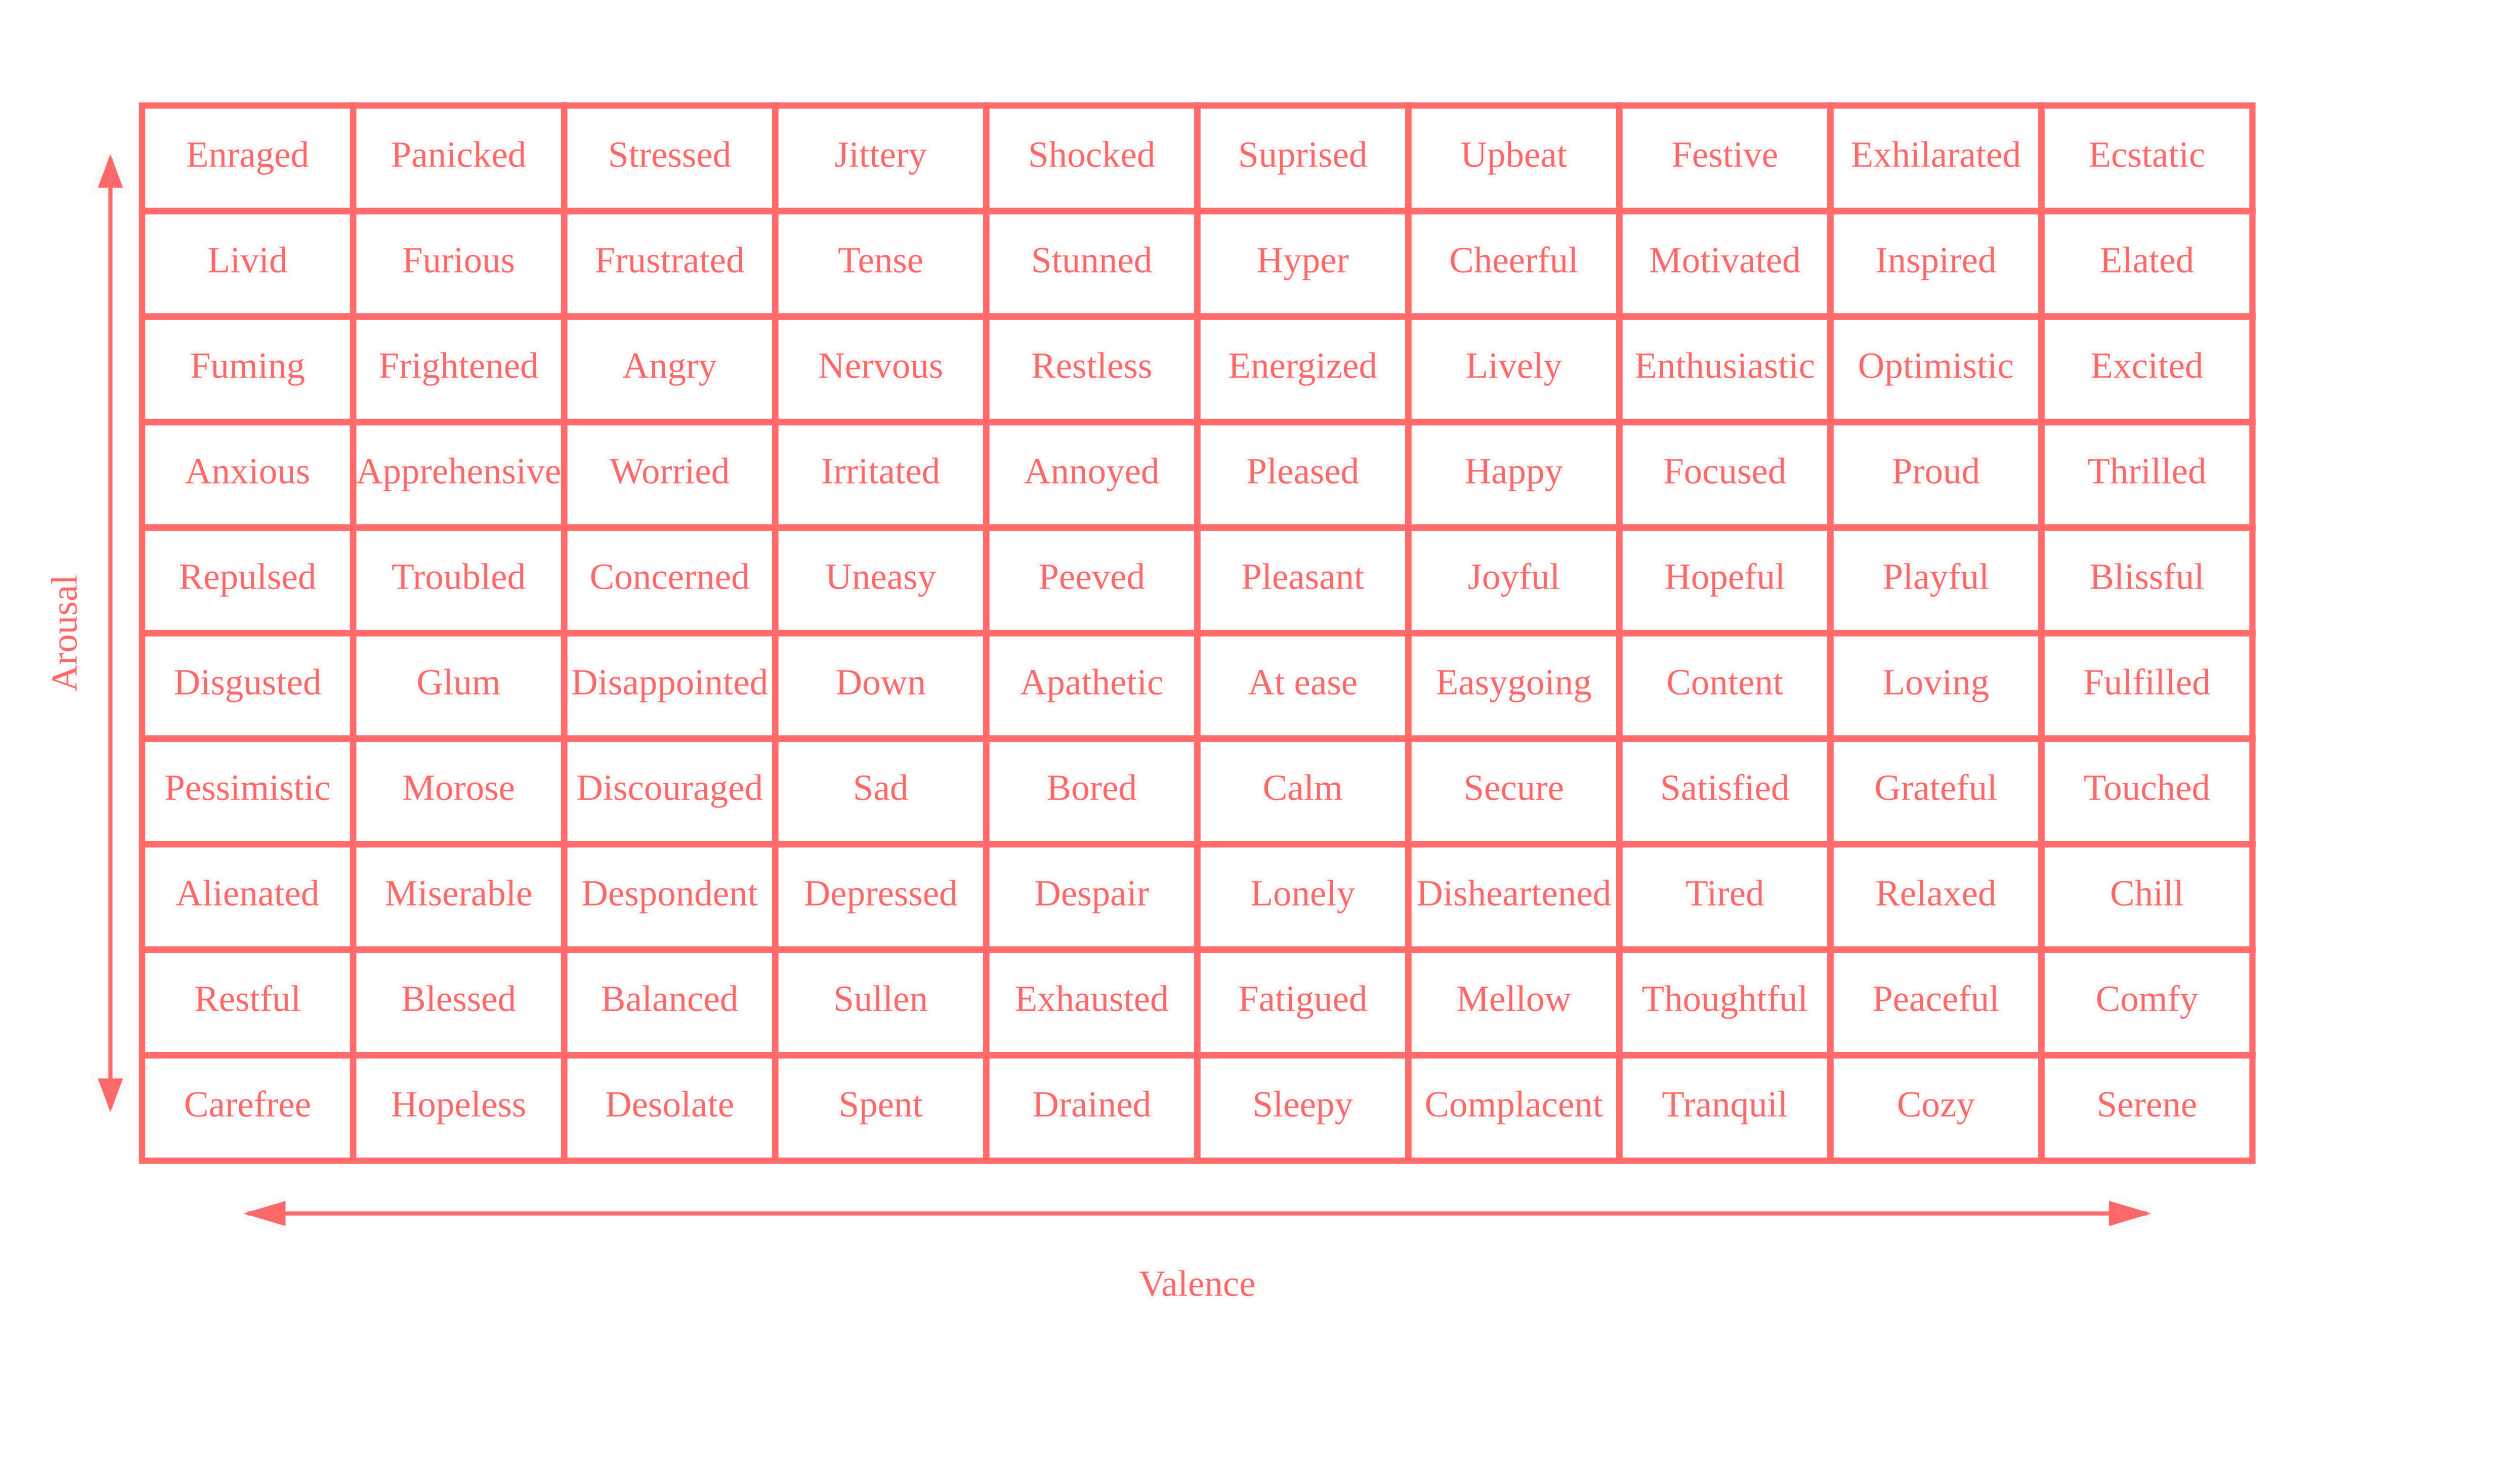
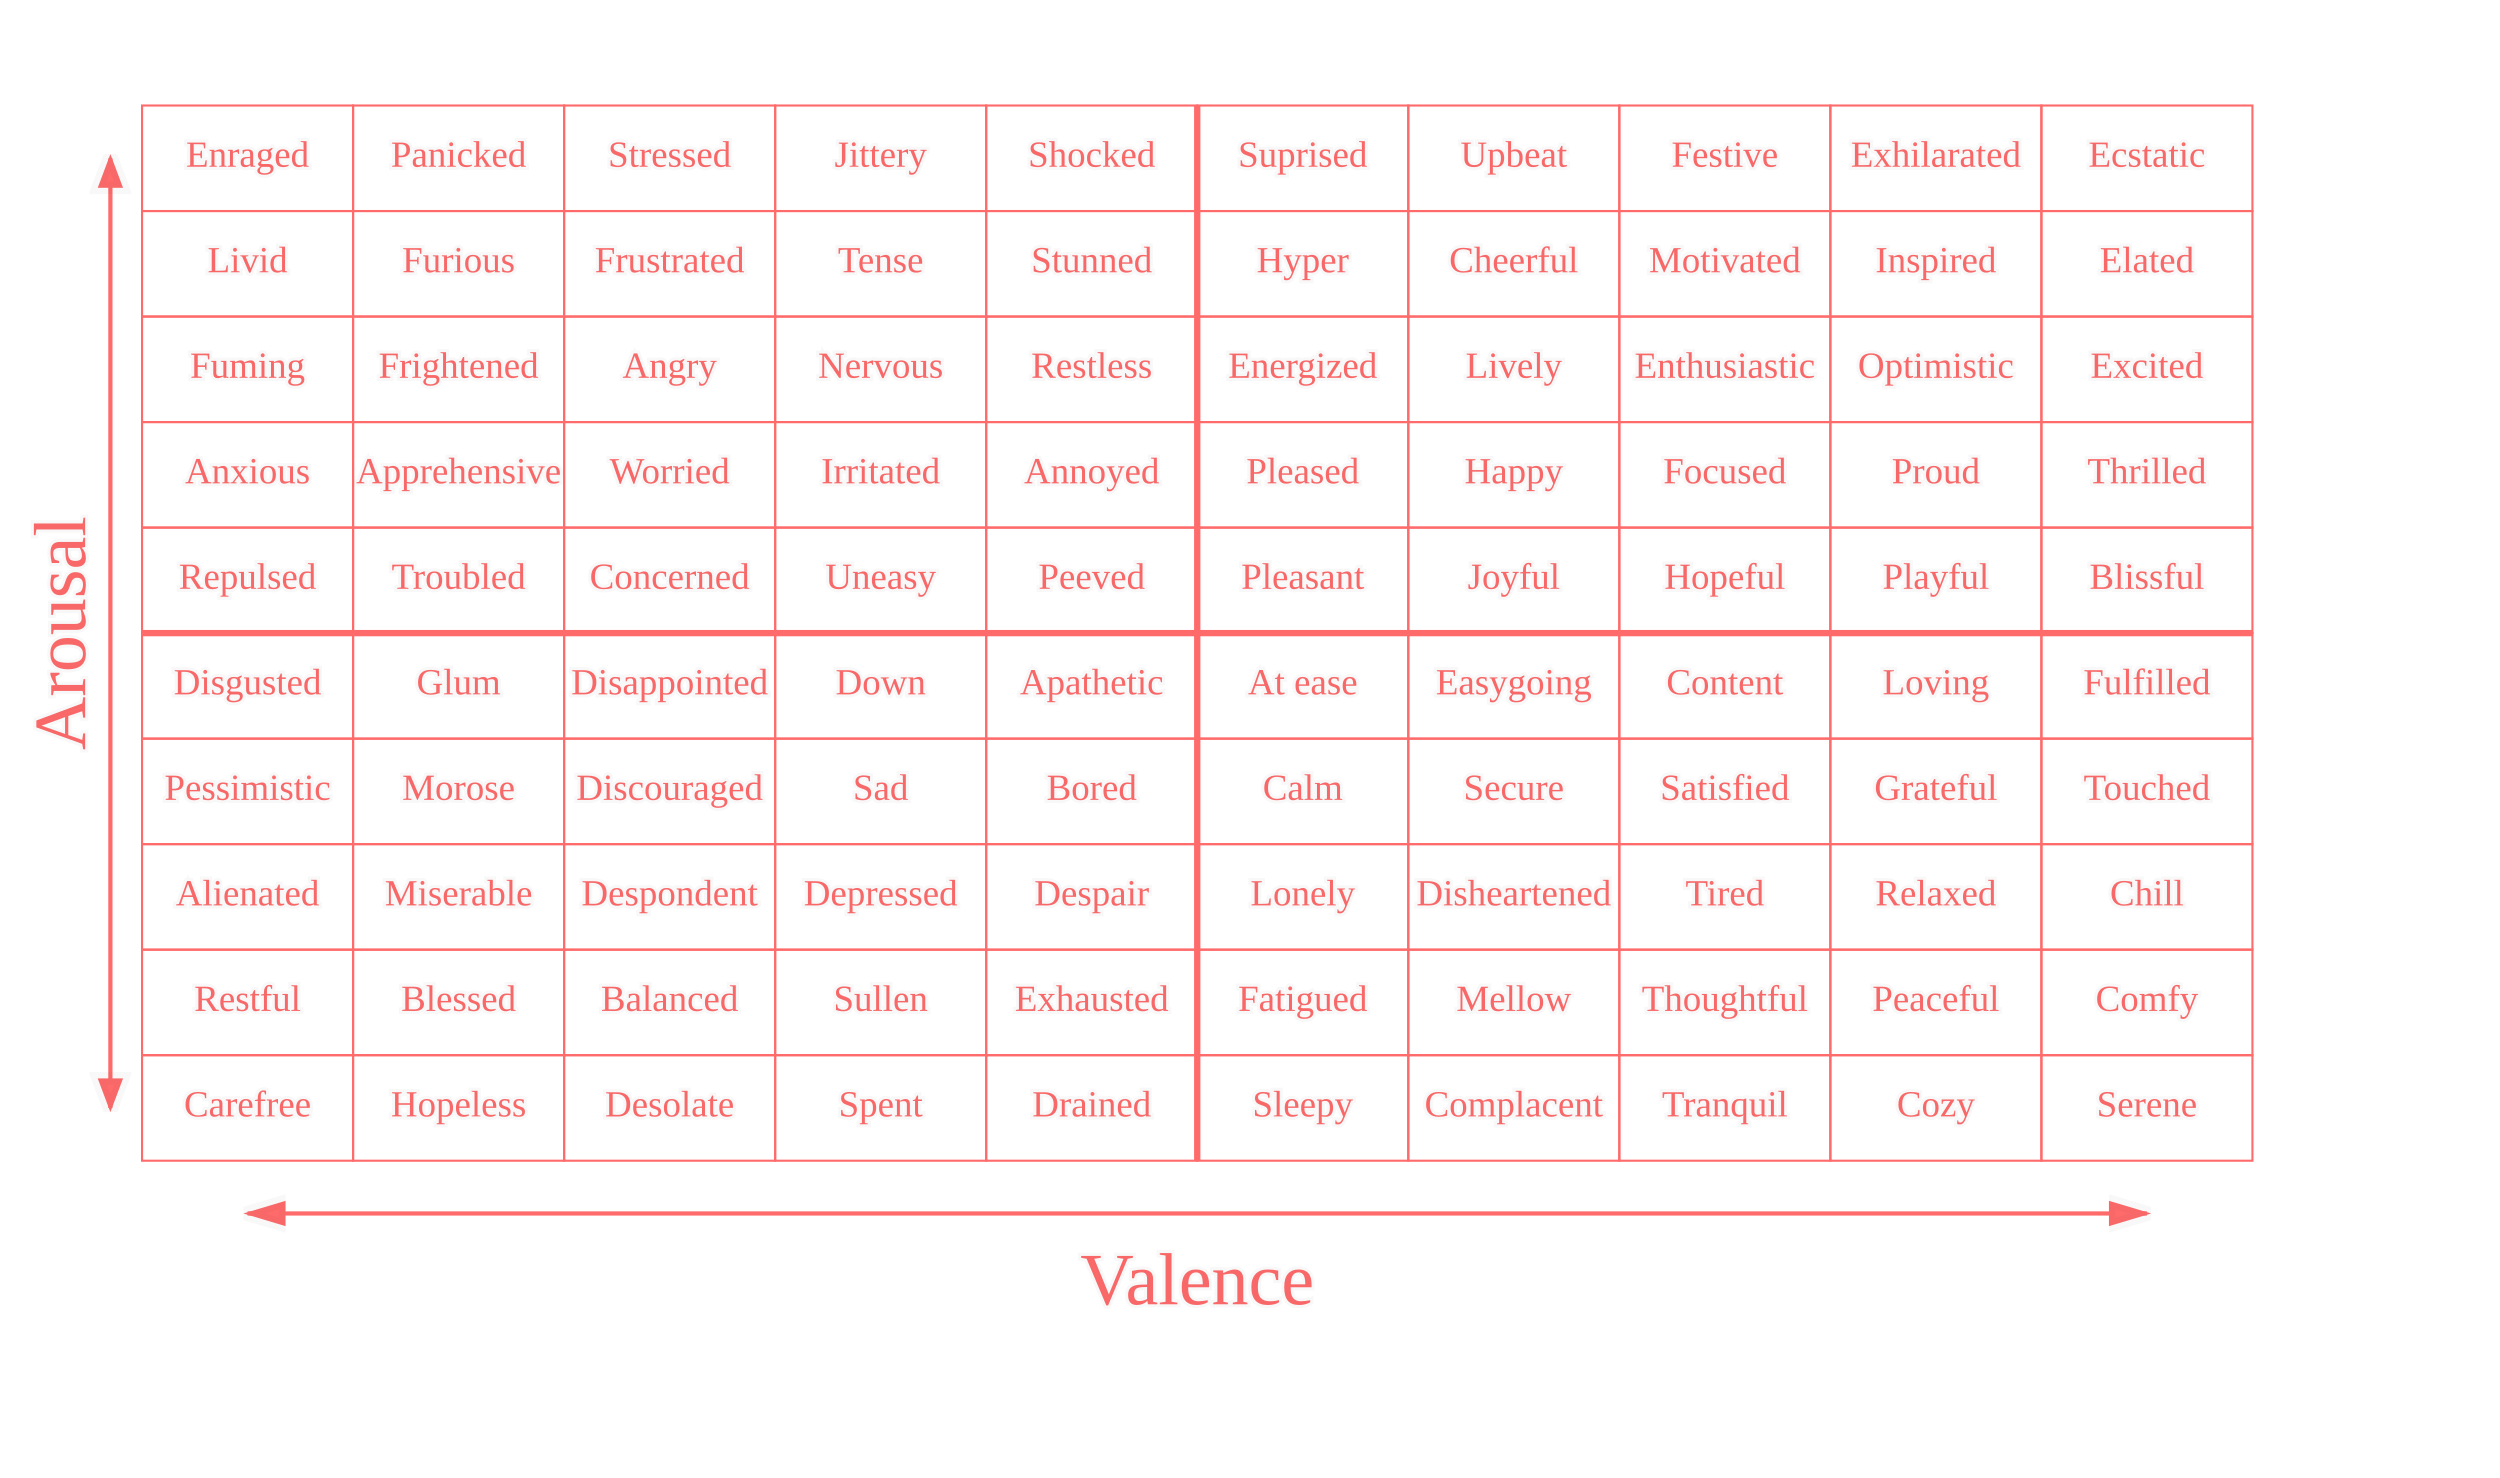
<svg xmlns="http://www.w3.org/2000/svg" width="1100" height="650" viewBox="-50 -50 1150 700" style="background: none;">
-   <g font-family="Times New Roman" font-size="17.5" text-anchor="middle" dominant-baseline="middle" fill="#ff6b6b" stroke="rgba(0,0,0,0.02)" stroke-width="3">
-     <line x1="500" y1="0" x2="500" y2="500" stroke="#ff6b6b" stroke-width="2" />
-     <line x1="0" y1="250" x2="1000" y2="250" stroke="#ff6b6b" stroke-width="2" />
-     <rect x="0" y="0" width="100" height="50" fill="none" stroke="#ff6b6b" />
+   <g font-family="Times New Roman" font-size="17.5" text-anchor="middle" dominant-baseline="middle" fill="#ff6b6b" stroke="rgba(0,0,0,0.03)" stroke-width="3">
+     <line x1="500" y1="0" x2="500" y2="500" stroke="#ff6b6b" stroke-width="3" />
+     <line x1="0" y1="250" x2="1000" y2="250" stroke="#ff6b6b" stroke-width="3" />
+     <rect x="0" y="0" width="100" height="50" fill="none" stroke="#ff6b6b" stroke-width="1" />
    <text x="50" y="25">Enraged</text>
-     <rect x="100" y="0" width="100" height="50" fill="none" stroke="#ff6b6b" />
+     <rect x="100" y="0" width="100" height="50" fill="none" stroke="#ff6b6b" stroke-width="1" />
    <text x="150" y="25">Panicked</text>
-     <rect x="200" y="0" width="100" height="50" fill="none" stroke="#ff6b6b" />
+     <rect x="200" y="0" width="100" height="50" fill="none" stroke="#ff6b6b" stroke-width="1" />
    <text x="250" y="25">Stressed</text>
-     <rect x="300" y="0" width="100" height="50" fill="none" stroke="#ff6b6b" />
+     <rect x="300" y="0" width="100" height="50" fill="none" stroke="#ff6b6b" stroke-width="1" />
    <text x="350" y="25">Jittery</text>
-     <rect x="400" y="0" width="100" height="50" fill="none" stroke="#ff6b6b" />
+     <rect x="400" y="0" width="100" height="50" fill="none" stroke="#ff6b6b" stroke-width="1" />
    <text x="450" y="25">Shocked</text>
-     <rect x="500" y="0" width="100" height="50" fill="none" stroke="#ff6b6b" />
+     <rect x="500" y="0" width="100" height="50" fill="none" stroke="#ff6b6b" stroke-width="1" />
    <text x="550" y="25">Suprised</text>
-     <rect x="600" y="0" width="100" height="50" fill="none" stroke="#ff6b6b" />
+     <rect x="600" y="0" width="100" height="50" fill="none" stroke="#ff6b6b" stroke-width="1" />
    <text x="650" y="25">Upbeat</text>
-     <rect x="700" y="0" width="100" height="50" fill="none" stroke="#ff6b6b" />
+     <rect x="700" y="0" width="100" height="50" fill="none" stroke="#ff6b6b" stroke-width="1" />
    <text x="750" y="25">Festive</text>
-     <rect x="800" y="0" width="100" height="50" fill="none" stroke="#ff6b6b" />
+     <rect x="800" y="0" width="100" height="50" fill="none" stroke="#ff6b6b" stroke-width="1" />
    <text x="850" y="25">Exhilarated</text>
-     <rect x="900" y="0" width="100" height="50" fill="none" stroke="#ff6b6b" />
+     <rect x="900" y="0" width="100" height="50" fill="none" stroke="#ff6b6b" stroke-width="1" />
    <text x="950" y="25">Ecstatic</text>
-     <rect x="0" y="50" width="100" height="50" fill="none" stroke="#ff6b6b" />
+     <rect x="0" y="50" width="100" height="50" fill="none" stroke="#ff6b6b" stroke-width="1" />
    <text x="50" y="75">Livid</text>
-     <rect x="100" y="50" width="100" height="50" fill="none" stroke="#ff6b6b" />
+     <rect x="100" y="50" width="100" height="50" fill="none" stroke="#ff6b6b" stroke-width="1" />
    <text x="150" y="75">Furious</text>
-     <rect x="200" y="50" width="100" height="50" fill="none" stroke="#ff6b6b" />
+     <rect x="200" y="50" width="100" height="50" fill="none" stroke="#ff6b6b" stroke-width="1" />
    <text x="250" y="75">Frustrated</text>
-     <rect x="300" y="50" width="100" height="50" fill="none" stroke="#ff6b6b" />
+     <rect x="300" y="50" width="100" height="50" fill="none" stroke="#ff6b6b" stroke-width="1" />
    <text x="350" y="75">Tense</text>
-     <rect x="400" y="50" width="100" height="50" fill="none" stroke="#ff6b6b" />
+     <rect x="400" y="50" width="100" height="50" fill="none" stroke="#ff6b6b" stroke-width="1" />
    <text x="450" y="75">Stunned</text>
-     <rect x="500" y="50" width="100" height="50" fill="none" stroke="#ff6b6b" />
+     <rect x="500" y="50" width="100" height="50" fill="none" stroke="#ff6b6b" stroke-width="1" />
    <text x="550" y="75">Hyper</text>
-     <rect x="600" y="50" width="100" height="50" fill="none" stroke="#ff6b6b" />
+     <rect x="600" y="50" width="100" height="50" fill="none" stroke="#ff6b6b" stroke-width="1" />
    <text x="650" y="75">Cheerful</text>
-     <rect x="700" y="50" width="100" height="50" fill="none" stroke="#ff6b6b" />
+     <rect x="700" y="50" width="100" height="50" fill="none" stroke="#ff6b6b" stroke-width="1" />
    <text x="750" y="75">Motivated</text>
-     <rect x="800" y="50" width="100" height="50" fill="none" stroke="#ff6b6b" />
+     <rect x="800" y="50" width="100" height="50" fill="none" stroke="#ff6b6b" stroke-width="1" />
    <text x="850" y="75">Inspired</text>
-     <rect x="900" y="50" width="100" height="50" fill="none" stroke="#ff6b6b" />
+     <rect x="900" y="50" width="100" height="50" fill="none" stroke="#ff6b6b" stroke-width="1" />
    <text x="950" y="75">Elated</text>
-     <rect x="0" y="100" width="100" height="50" fill="none" stroke="#ff6b6b" />
+     <rect x="0" y="100" width="100" height="50" fill="none" stroke="#ff6b6b" stroke-width="1" />
    <text x="50" y="125">Fuming</text>
-     <rect x="100" y="100" width="100" height="50" fill="none" stroke="#ff6b6b" />
+     <rect x="100" y="100" width="100" height="50" fill="none" stroke="#ff6b6b" stroke-width="1" />
    <text x="150" y="125">Frightened</text>
-     <rect x="200" y="100" width="100" height="50" fill="none" stroke="#ff6b6b" />
+     <rect x="200" y="100" width="100" height="50" fill="none" stroke="#ff6b6b" stroke-width="1" />
    <text x="250" y="125">Angry</text>
-     <rect x="300" y="100" width="100" height="50" fill="none" stroke="#ff6b6b" />
+     <rect x="300" y="100" width="100" height="50" fill="none" stroke="#ff6b6b" stroke-width="1" />
    <text x="350" y="125">Nervous</text>
-     <rect x="400" y="100" width="100" height="50" fill="none" stroke="#ff6b6b" />
+     <rect x="400" y="100" width="100" height="50" fill="none" stroke="#ff6b6b" stroke-width="1" />
    <text x="450" y="125">Restless</text>
-     <rect x="500" y="100" width="100" height="50" fill="none" stroke="#ff6b6b" />
+     <rect x="500" y="100" width="100" height="50" fill="none" stroke="#ff6b6b" stroke-width="1" />
    <text x="550" y="125">Energized</text>
-     <rect x="600" y="100" width="100" height="50" fill="none" stroke="#ff6b6b" />
+     <rect x="600" y="100" width="100" height="50" fill="none" stroke="#ff6b6b" stroke-width="1" />
    <text x="650" y="125">Lively</text>
-     <rect x="700" y="100" width="100" height="50" fill="none" stroke="#ff6b6b" />
+     <rect x="700" y="100" width="100" height="50" fill="none" stroke="#ff6b6b" stroke-width="1" />
    <text x="750" y="125">Enthusiastic</text>
-     <rect x="800" y="100" width="100" height="50" fill="none" stroke="#ff6b6b" />
+     <rect x="800" y="100" width="100" height="50" fill="none" stroke="#ff6b6b" stroke-width="1" />
    <text x="850" y="125">Optimistic</text>
-     <rect x="900" y="100" width="100" height="50" fill="none" stroke="#ff6b6b" />
+     <rect x="900" y="100" width="100" height="50" fill="none" stroke="#ff6b6b" stroke-width="1" />
    <text x="950" y="125">Excited</text>
-     <rect x="0" y="150" width="100" height="50" fill="none" stroke="#ff6b6b" />
+     <rect x="0" y="150" width="100" height="50" fill="none" stroke="#ff6b6b" stroke-width="1" />
    <text x="50" y="175">Anxious</text>
-     <rect x="100" y="150" width="100" height="50" fill="none" stroke="#ff6b6b" />
+     <rect x="100" y="150" width="100" height="50" fill="none" stroke="#ff6b6b" stroke-width="1" />
    <text x="150" y="175">Apprehensive</text>
-     <rect x="200" y="150" width="100" height="50" fill="none" stroke="#ff6b6b" />
+     <rect x="200" y="150" width="100" height="50" fill="none" stroke="#ff6b6b" stroke-width="1" />
    <text x="250" y="175">Worried</text>
-     <rect x="300" y="150" width="100" height="50" fill="none" stroke="#ff6b6b" />
+     <rect x="300" y="150" width="100" height="50" fill="none" stroke="#ff6b6b" stroke-width="1" />
    <text x="350" y="175">Irritated</text>
-     <rect x="400" y="150" width="100" height="50" fill="none" stroke="#ff6b6b" />
+     <rect x="400" y="150" width="100" height="50" fill="none" stroke="#ff6b6b" stroke-width="1" />
    <text x="450" y="175">Annoyed</text>
-     <rect x="500" y="150" width="100" height="50" fill="none" stroke="#ff6b6b" />
+     <rect x="500" y="150" width="100" height="50" fill="none" stroke="#ff6b6b" stroke-width="1" />
    <text x="550" y="175">Pleased</text>
-     <rect x="600" y="150" width="100" height="50" fill="none" stroke="#ff6b6b" />
+     <rect x="600" y="150" width="100" height="50" fill="none" stroke="#ff6b6b" stroke-width="1" />
    <text x="650" y="175">Happy</text>
-     <rect x="700" y="150" width="100" height="50" fill="none" stroke="#ff6b6b" />
+     <rect x="700" y="150" width="100" height="50" fill="none" stroke="#ff6b6b" stroke-width="1" />
    <text x="750" y="175">Focused</text>
-     <rect x="800" y="150" width="100" height="50" fill="none" stroke="#ff6b6b" />
+     <rect x="800" y="150" width="100" height="50" fill="none" stroke="#ff6b6b" stroke-width="1" />
    <text x="850" y="175">Proud</text>
-     <rect x="900" y="150" width="100" height="50" fill="none" stroke="#ff6b6b" />
+     <rect x="900" y="150" width="100" height="50" fill="none" stroke="#ff6b6b" stroke-width="1" />
    <text x="950" y="175">Thrilled</text>
-     <rect x="0" y="200" width="100" height="50" fill="none" stroke="#ff6b6b" />
+     <rect x="0" y="200" width="100" height="50" fill="none" stroke="#ff6b6b" stroke-width="1" />
    <text x="50" y="225">Repulsed</text>
-     <rect x="100" y="200" width="100" height="50" fill="none" stroke="#ff6b6b" />
+     <rect x="100" y="200" width="100" height="50" fill="none" stroke="#ff6b6b" stroke-width="1" />
    <text x="150" y="225">Troubled</text>
-     <rect x="200" y="200" width="100" height="50" fill="none" stroke="#ff6b6b" />
+     <rect x="200" y="200" width="100" height="50" fill="none" stroke="#ff6b6b" stroke-width="1" />
    <text x="250" y="225">Concerned</text>
-     <rect x="300" y="200" width="100" height="50" fill="none" stroke="#ff6b6b" />
+     <rect x="300" y="200" width="100" height="50" fill="none" stroke="#ff6b6b" stroke-width="1" />
    <text x="350" y="225">Uneasy</text>
-     <rect x="400" y="200" width="100" height="50" fill="none" stroke="#ff6b6b" />
+     <rect x="400" y="200" width="100" height="50" fill="none" stroke="#ff6b6b" stroke-width="1" />
    <text x="450" y="225">Peeved</text>
-     <rect x="500" y="200" width="100" height="50" fill="none" stroke="#ff6b6b" />
+     <rect x="500" y="200" width="100" height="50" fill="none" stroke="#ff6b6b" stroke-width="1" />
    <text x="550" y="225">Pleasant</text>
-     <rect x="600" y="200" width="100" height="50" fill="none" stroke="#ff6b6b" />
+     <rect x="600" y="200" width="100" height="50" fill="none" stroke="#ff6b6b" stroke-width="1" />
    <text x="650" y="225">Joyful</text>
-     <rect x="700" y="200" width="100" height="50" fill="none" stroke="#ff6b6b" />
+     <rect x="700" y="200" width="100" height="50" fill="none" stroke="#ff6b6b" stroke-width="1" />
    <text x="750" y="225">Hopeful</text>
-     <rect x="800" y="200" width="100" height="50" fill="none" stroke="#ff6b6b" />
+     <rect x="800" y="200" width="100" height="50" fill="none" stroke="#ff6b6b" stroke-width="1" />
    <text x="850" y="225">Playful</text>
-     <rect x="900" y="200" width="100" height="50" fill="none" stroke="#ff6b6b" />
+     <rect x="900" y="200" width="100" height="50" fill="none" stroke="#ff6b6b" stroke-width="1" />
    <text x="950" y="225">Blissful</text>
-     <rect x="0" y="250" width="100" height="50" fill="none" stroke="#ff6b6b" />
+     <rect x="0" y="250" width="100" height="50" fill="none" stroke="#ff6b6b" stroke-width="1" />
    <text x="50" y="275">Disgusted</text>
-     <rect x="100" y="250" width="100" height="50" fill="none" stroke="#ff6b6b" />
+     <rect x="100" y="250" width="100" height="50" fill="none" stroke="#ff6b6b" stroke-width="1" />
    <text x="150" y="275">Glum</text>
-     <rect x="200" y="250" width="100" height="50" fill="none" stroke="#ff6b6b" />
+     <rect x="200" y="250" width="100" height="50" fill="none" stroke="#ff6b6b" stroke-width="1" />
    <text x="250" y="275">Disappointed</text>
-     <rect x="300" y="250" width="100" height="50" fill="none" stroke="#ff6b6b" />
+     <rect x="300" y="250" width="100" height="50" fill="none" stroke="#ff6b6b" stroke-width="1" />
    <text x="350" y="275">Down</text>
-     <rect x="400" y="250" width="100" height="50" fill="none" stroke="#ff6b6b" />
+     <rect x="400" y="250" width="100" height="50" fill="none" stroke="#ff6b6b" stroke-width="1" />
    <text x="450" y="275">Apathetic</text>
-     <rect x="500" y="250" width="100" height="50" fill="none" stroke="#ff6b6b" />
+     <rect x="500" y="250" width="100" height="50" fill="none" stroke="#ff6b6b" stroke-width="1" />
    <text x="550" y="275">At ease</text>
-     <rect x="600" y="250" width="100" height="50" fill="none" stroke="#ff6b6b" />
+     <rect x="600" y="250" width="100" height="50" fill="none" stroke="#ff6b6b" stroke-width="1" />
    <text x="650" y="275">Easygoing</text>
-     <rect x="700" y="250" width="100" height="50" fill="none" stroke="#ff6b6b" />
+     <rect x="700" y="250" width="100" height="50" fill="none" stroke="#ff6b6b" stroke-width="1" />
    <text x="750" y="275">Content</text>
-     <rect x="800" y="250" width="100" height="50" fill="none" stroke="#ff6b6b" />
+     <rect x="800" y="250" width="100" height="50" fill="none" stroke="#ff6b6b" stroke-width="1" />
    <text x="850" y="275">Loving</text>
-     <rect x="900" y="250" width="100" height="50" fill="none" stroke="#ff6b6b" />
+     <rect x="900" y="250" width="100" height="50" fill="none" stroke="#ff6b6b" stroke-width="1" />
    <text x="950" y="275">Fulfilled</text>
-     <rect x="0" y="300" width="100" height="50" fill="none" stroke="#ff6b6b" />
+     <rect x="0" y="300" width="100" height="50" fill="none" stroke="#ff6b6b" stroke-width="1" />
    <text x="50" y="325">Pessimistic</text>
-     <rect x="100" y="300" width="100" height="50" fill="none" stroke="#ff6b6b" />
+     <rect x="100" y="300" width="100" height="50" fill="none" stroke="#ff6b6b" stroke-width="1" />
    <text x="150" y="325">Morose</text>
-     <rect x="200" y="300" width="100" height="50" fill="none" stroke="#ff6b6b" />
+     <rect x="200" y="300" width="100" height="50" fill="none" stroke="#ff6b6b" stroke-width="1" />
    <text x="250" y="325">Discouraged</text>
-     <rect x="300" y="300" width="100" height="50" fill="none" stroke="#ff6b6b" />
+     <rect x="300" y="300" width="100" height="50" fill="none" stroke="#ff6b6b" stroke-width="1" />
    <text x="350" y="325">Sad</text>
-     <rect x="400" y="300" width="100" height="50" fill="none" stroke="#ff6b6b" />
+     <rect x="400" y="300" width="100" height="50" fill="none" stroke="#ff6b6b" stroke-width="1" />
    <text x="450" y="325">Bored</text>
-     <rect x="500" y="300" width="100" height="50" fill="none" stroke="#ff6b6b" />
+     <rect x="500" y="300" width="100" height="50" fill="none" stroke="#ff6b6b" stroke-width="1" />
    <text x="550" y="325">Calm</text>
-     <rect x="600" y="300" width="100" height="50" fill="none" stroke="#ff6b6b" />
+     <rect x="600" y="300" width="100" height="50" fill="none" stroke="#ff6b6b" stroke-width="1" />
    <text x="650" y="325">Secure</text>
-     <rect x="700" y="300" width="100" height="50" fill="none" stroke="#ff6b6b" />
+     <rect x="700" y="300" width="100" height="50" fill="none" stroke="#ff6b6b" stroke-width="1" />
    <text x="750" y="325">Satisfied</text>
-     <rect x="800" y="300" width="100" height="50" fill="none" stroke="#ff6b6b" />
+     <rect x="800" y="300" width="100" height="50" fill="none" stroke="#ff6b6b" stroke-width="1" />
    <text x="850" y="325">Grateful</text>
-     <rect x="900" y="300" width="100" height="50" fill="none" stroke="#ff6b6b" />
+     <rect x="900" y="300" width="100" height="50" fill="none" stroke="#ff6b6b" stroke-width="1" />
    <text x="950" y="325">Touched</text>
-     <rect x="0" y="350" width="100" height="50" fill="none" stroke="#ff6b6b" />
+     <rect x="0" y="350" width="100" height="50" fill="none" stroke="#ff6b6b" stroke-width="1" />
    <text x="50" y="375">Alienated</text>
-     <rect x="100" y="350" width="100" height="50" fill="none" stroke="#ff6b6b" />
+     <rect x="100" y="350" width="100" height="50" fill="none" stroke="#ff6b6b" stroke-width="1" />
    <text x="150" y="375">Miserable</text>
-     <rect x="200" y="350" width="100" height="50" fill="none" stroke="#ff6b6b" />
+     <rect x="200" y="350" width="100" height="50" fill="none" stroke="#ff6b6b" stroke-width="1" />
    <text x="250" y="375">Despondent</text>
-     <rect x="300" y="350" width="100" height="50" fill="none" stroke="#ff6b6b" />
+     <rect x="300" y="350" width="100" height="50" fill="none" stroke="#ff6b6b" stroke-width="1" />
    <text x="350" y="375">Depressed</text>
-     <rect x="400" y="350" width="100" height="50" fill="none" stroke="#ff6b6b" />
+     <rect x="400" y="350" width="100" height="50" fill="none" stroke="#ff6b6b" stroke-width="1" />
    <text x="450" y="375">Despair</text>
-     <rect x="500" y="350" width="100" height="50" fill="none" stroke="#ff6b6b" />
+     <rect x="500" y="350" width="100" height="50" fill="none" stroke="#ff6b6b" stroke-width="1" />
    <text x="550" y="375">Lonely</text>
-     <rect x="600" y="350" width="100" height="50" fill="none" stroke="#ff6b6b" />
+     <rect x="600" y="350" width="100" height="50" fill="none" stroke="#ff6b6b" stroke-width="1" />
    <text x="650" y="375">Disheartened</text>
-     <rect x="700" y="350" width="100" height="50" fill="none" stroke="#ff6b6b" />
+     <rect x="700" y="350" width="100" height="50" fill="none" stroke="#ff6b6b" stroke-width="1" />
    <text x="750" y="375">Tired</text>
-     <rect x="800" y="350" width="100" height="50" fill="none" stroke="#ff6b6b" />
+     <rect x="800" y="350" width="100" height="50" fill="none" stroke="#ff6b6b" stroke-width="1" />
    <text x="850" y="375">Relaxed</text>
-     <rect x="900" y="350" width="100" height="50" fill="none" stroke="#ff6b6b" />
+     <rect x="900" y="350" width="100" height="50" fill="none" stroke="#ff6b6b" stroke-width="1" />
    <text x="950" y="375">Chill</text>
-     <rect x="0" y="400" width="100" height="50" fill="none" stroke="#ff6b6b" />
+     <rect x="0" y="400" width="100" height="50" fill="none" stroke="#ff6b6b" stroke-width="1" />
    <text x="50" y="425">Restful</text>
-     <rect x="100" y="400" width="100" height="50" fill="none" stroke="#ff6b6b" />
+     <rect x="100" y="400" width="100" height="50" fill="none" stroke="#ff6b6b" stroke-width="1" />
    <text x="150" y="425">Blessed</text>
-     <rect x="200" y="400" width="100" height="50" fill="none" stroke="#ff6b6b" />
+     <rect x="200" y="400" width="100" height="50" fill="none" stroke="#ff6b6b" stroke-width="1" />
    <text x="250" y="425">Balanced</text>
-     <rect x="300" y="400" width="100" height="50" fill="none" stroke="#ff6b6b" />
+     <rect x="300" y="400" width="100" height="50" fill="none" stroke="#ff6b6b" stroke-width="1" />
    <text x="350" y="425">Sullen</text>
-     <rect x="400" y="400" width="100" height="50" fill="none" stroke="#ff6b6b" />
+     <rect x="400" y="400" width="100" height="50" fill="none" stroke="#ff6b6b" stroke-width="1" />
    <text x="450" y="425">Exhausted</text>
-     <rect x="500" y="400" width="100" height="50" fill="none" stroke="#ff6b6b" />
+     <rect x="500" y="400" width="100" height="50" fill="none" stroke="#ff6b6b" stroke-width="1" />
    <text x="550" y="425">Fatigued</text>
-     <rect x="600" y="400" width="100" height="50" fill="none" stroke="#ff6b6b" />
+     <rect x="600" y="400" width="100" height="50" fill="none" stroke="#ff6b6b" stroke-width="1" />
    <text x="650" y="425">Mellow</text>
-     <rect x="700" y="400" width="100" height="50" fill="none" stroke="#ff6b6b" />
+     <rect x="700" y="400" width="100" height="50" fill="none" stroke="#ff6b6b" stroke-width="1" />
    <text x="750" y="425">Thoughtful</text>
-     <rect x="800" y="400" width="100" height="50" fill="none" stroke="#ff6b6b" />
+     <rect x="800" y="400" width="100" height="50" fill="none" stroke="#ff6b6b" stroke-width="1" />
    <text x="850" y="425">Peaceful</text>
-     <rect x="900" y="400" width="100" height="50" fill="none" stroke="#ff6b6b" />
+     <rect x="900" y="400" width="100" height="50" fill="none" stroke="#ff6b6b" stroke-width="1" />
    <text x="950" y="425">Comfy</text>
-     <rect x="0" y="450" width="100" height="50" fill="none" stroke="#ff6b6b" />
+     <rect x="0" y="450" width="100" height="50" fill="none" stroke="#ff6b6b" stroke-width="1" />
    <text x="50" y="475">Carefree</text>
-     <rect x="100" y="450" width="100" height="50" fill="none" stroke="#ff6b6b" />
+     <rect x="100" y="450" width="100" height="50" fill="none" stroke="#ff6b6b" stroke-width="1" />
    <text x="150" y="475">Hopeless</text>
-     <rect x="200" y="450" width="100" height="50" fill="none" stroke="#ff6b6b" />
+     <rect x="200" y="450" width="100" height="50" fill="none" stroke="#ff6b6b" stroke-width="1" />
    <text x="250" y="475">Desolate</text>
-     <rect x="300" y="450" width="100" height="50" fill="none" stroke="#ff6b6b" />
+     <rect x="300" y="450" width="100" height="50" fill="none" stroke="#ff6b6b" stroke-width="1" />
    <text x="350" y="475">Spent</text>
-     <rect x="400" y="450" width="100" height="50" fill="none" stroke="#ff6b6b" />
+     <rect x="400" y="450" width="100" height="50" fill="none" stroke="#ff6b6b" stroke-width="1" />
    <text x="450" y="475">Drained</text>
-     <rect x="500" y="450" width="100" height="50" fill="none" stroke="#ff6b6b" />
+     <rect x="500" y="450" width="100" height="50" fill="none" stroke="#ff6b6b" stroke-width="1" />
    <text x="550" y="475">Sleepy</text>
-     <rect x="600" y="450" width="100" height="50" fill="none" stroke="#ff6b6b" />
+     <rect x="600" y="450" width="100" height="50" fill="none" stroke="#ff6b6b" stroke-width="1" />
    <text x="650" y="475">Complacent</text>
-     <rect x="700" y="450" width="100" height="50" fill="none" stroke="#ff6b6b" />
+     <rect x="700" y="450" width="100" height="50" fill="none" stroke="#ff6b6b" stroke-width="1" />
    <text x="750" y="475">Tranquil</text>
-     <rect x="800" y="450" width="100" height="50" fill="none" stroke="#ff6b6b" />
+     <rect x="800" y="450" width="100" height="50" fill="none" stroke="#ff6b6b" stroke-width="1" />
    <text x="850" y="475">Cozy</text>
-     <rect x="900" y="450" width="100" height="50" fill="none" stroke="#ff6b6b" />
+     <rect x="900" y="450" width="100" height="50" fill="none" stroke="#ff6b6b" stroke-width="1" />
    <text x="950" y="475">Serene</text>
    <defs>
      <marker id="arrowRight" markerWidth="10" markerHeight="10" refX="9" refY="5" orient="auto" markerUnits="strokeWidth">
        <path d="M0,2 L10,5 L0,8 z" fill="#ff6b6b" />
      </marker>
      <marker id="arrowLeft" markerWidth="10" markerHeight="10" refX="1" refY="5" orient="auto" markerUnits="strokeWidth">
        <path d="M10,2 L0,5 L10,8 z" fill="#ff6b6b" />
      </marker>
      <marker id="arrowUp" markerWidth="10" markerHeight="10" refX="5" refY="1" orient="0" markerUnits="strokeWidth">
        <path d="M2,8 L5,0 L8,8 z" fill="#ff6b6b" />
      </marker>
      <marker id="arrowDown" markerWidth="10" markerHeight="10" refX="5" refY="9" orient="0" markerUnits="strokeWidth">
        <path d="M2,2 L5,10 L8,2 z" fill="#ff6b6b" />
      </marker>
    </defs>
    <line x1="50" y1="525" x2="950" y2="525" stroke="#ff6b6b" stroke-width="2" marker-start="url(#arrowLeft)" marker-end="url(#arrowRight)" />
-     <text x="500" y="560" text-anchor="middle">Valence</text>
+     <text x="500" y="560" text-anchor="middle" font-size="35">Valence</text>
    <line x1="-15" y1="475" x2="-15" y2="25" stroke="#ff6b6b" stroke-width="2" marker-start="url(#arrowDown)" marker-end="url(#arrowUp)" />
-     <text x="-35" y="250" transform="rotate(-90,-35,250)" text-anchor="middle">Arousal</text>
+     <text x="-35" y="250" transform="rotate(-90,-35,250)" text-anchor="middle" font-size="35">Arousal</text>
  </g>
</svg>
